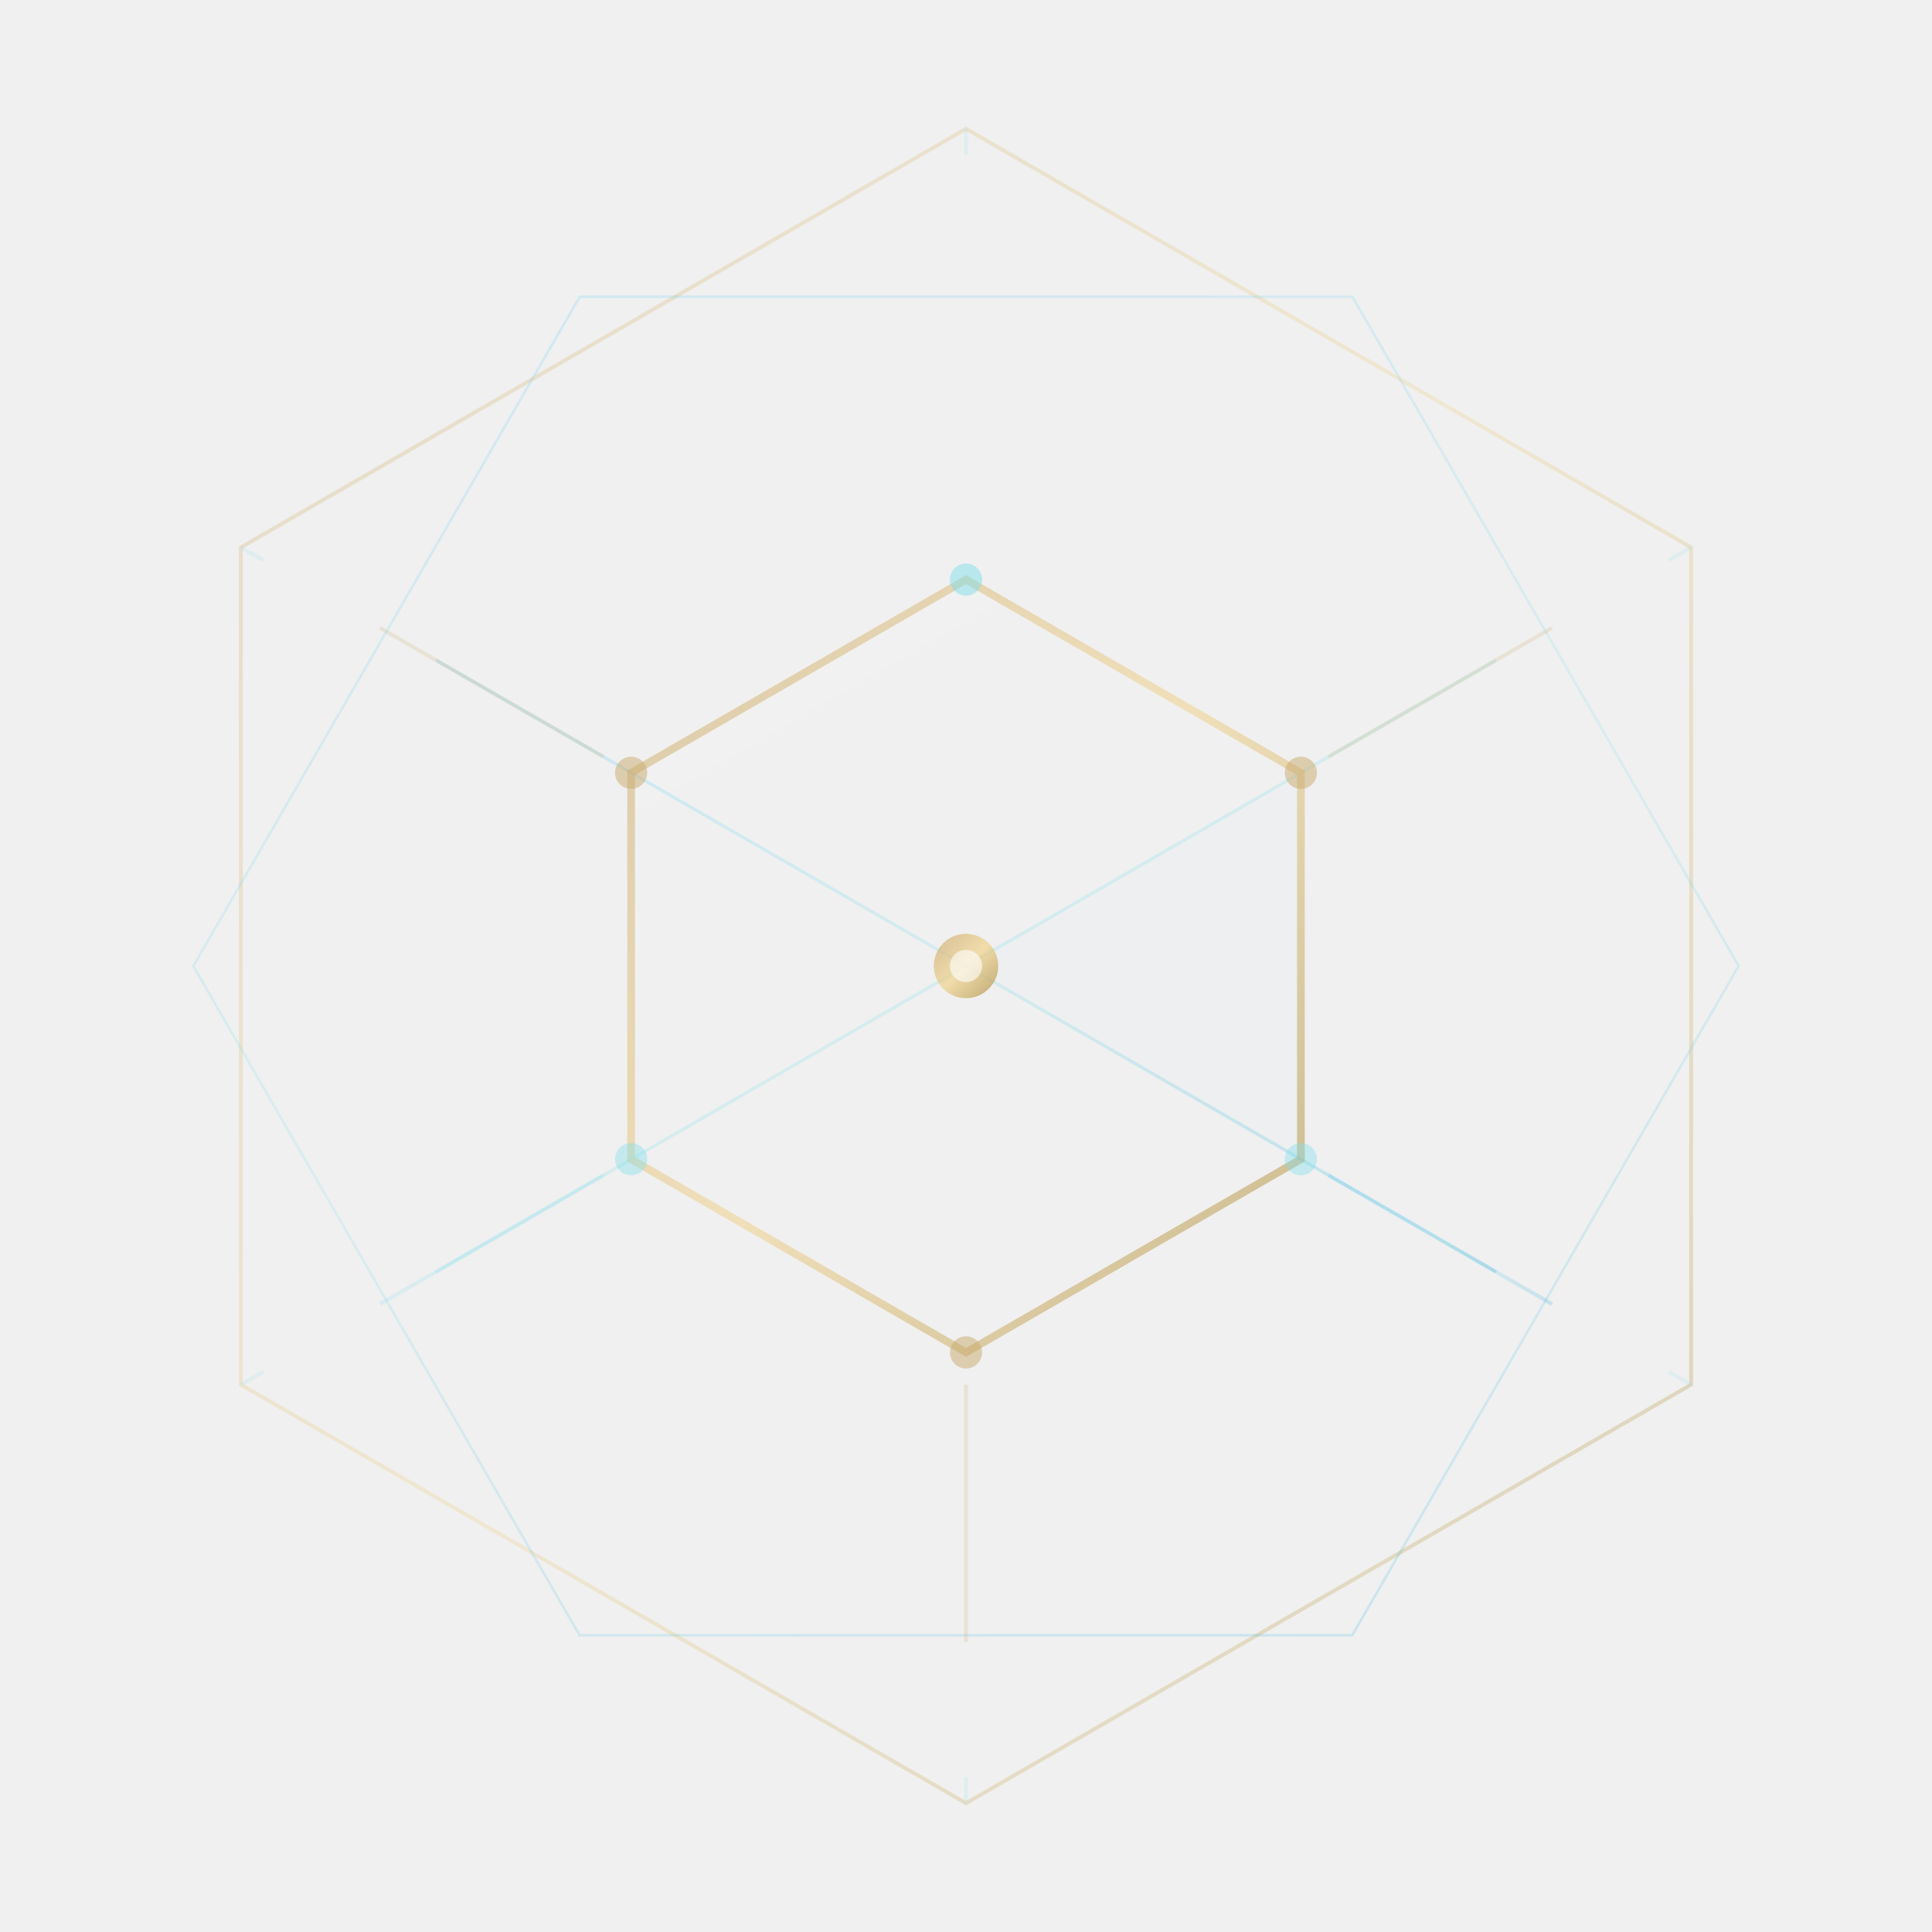
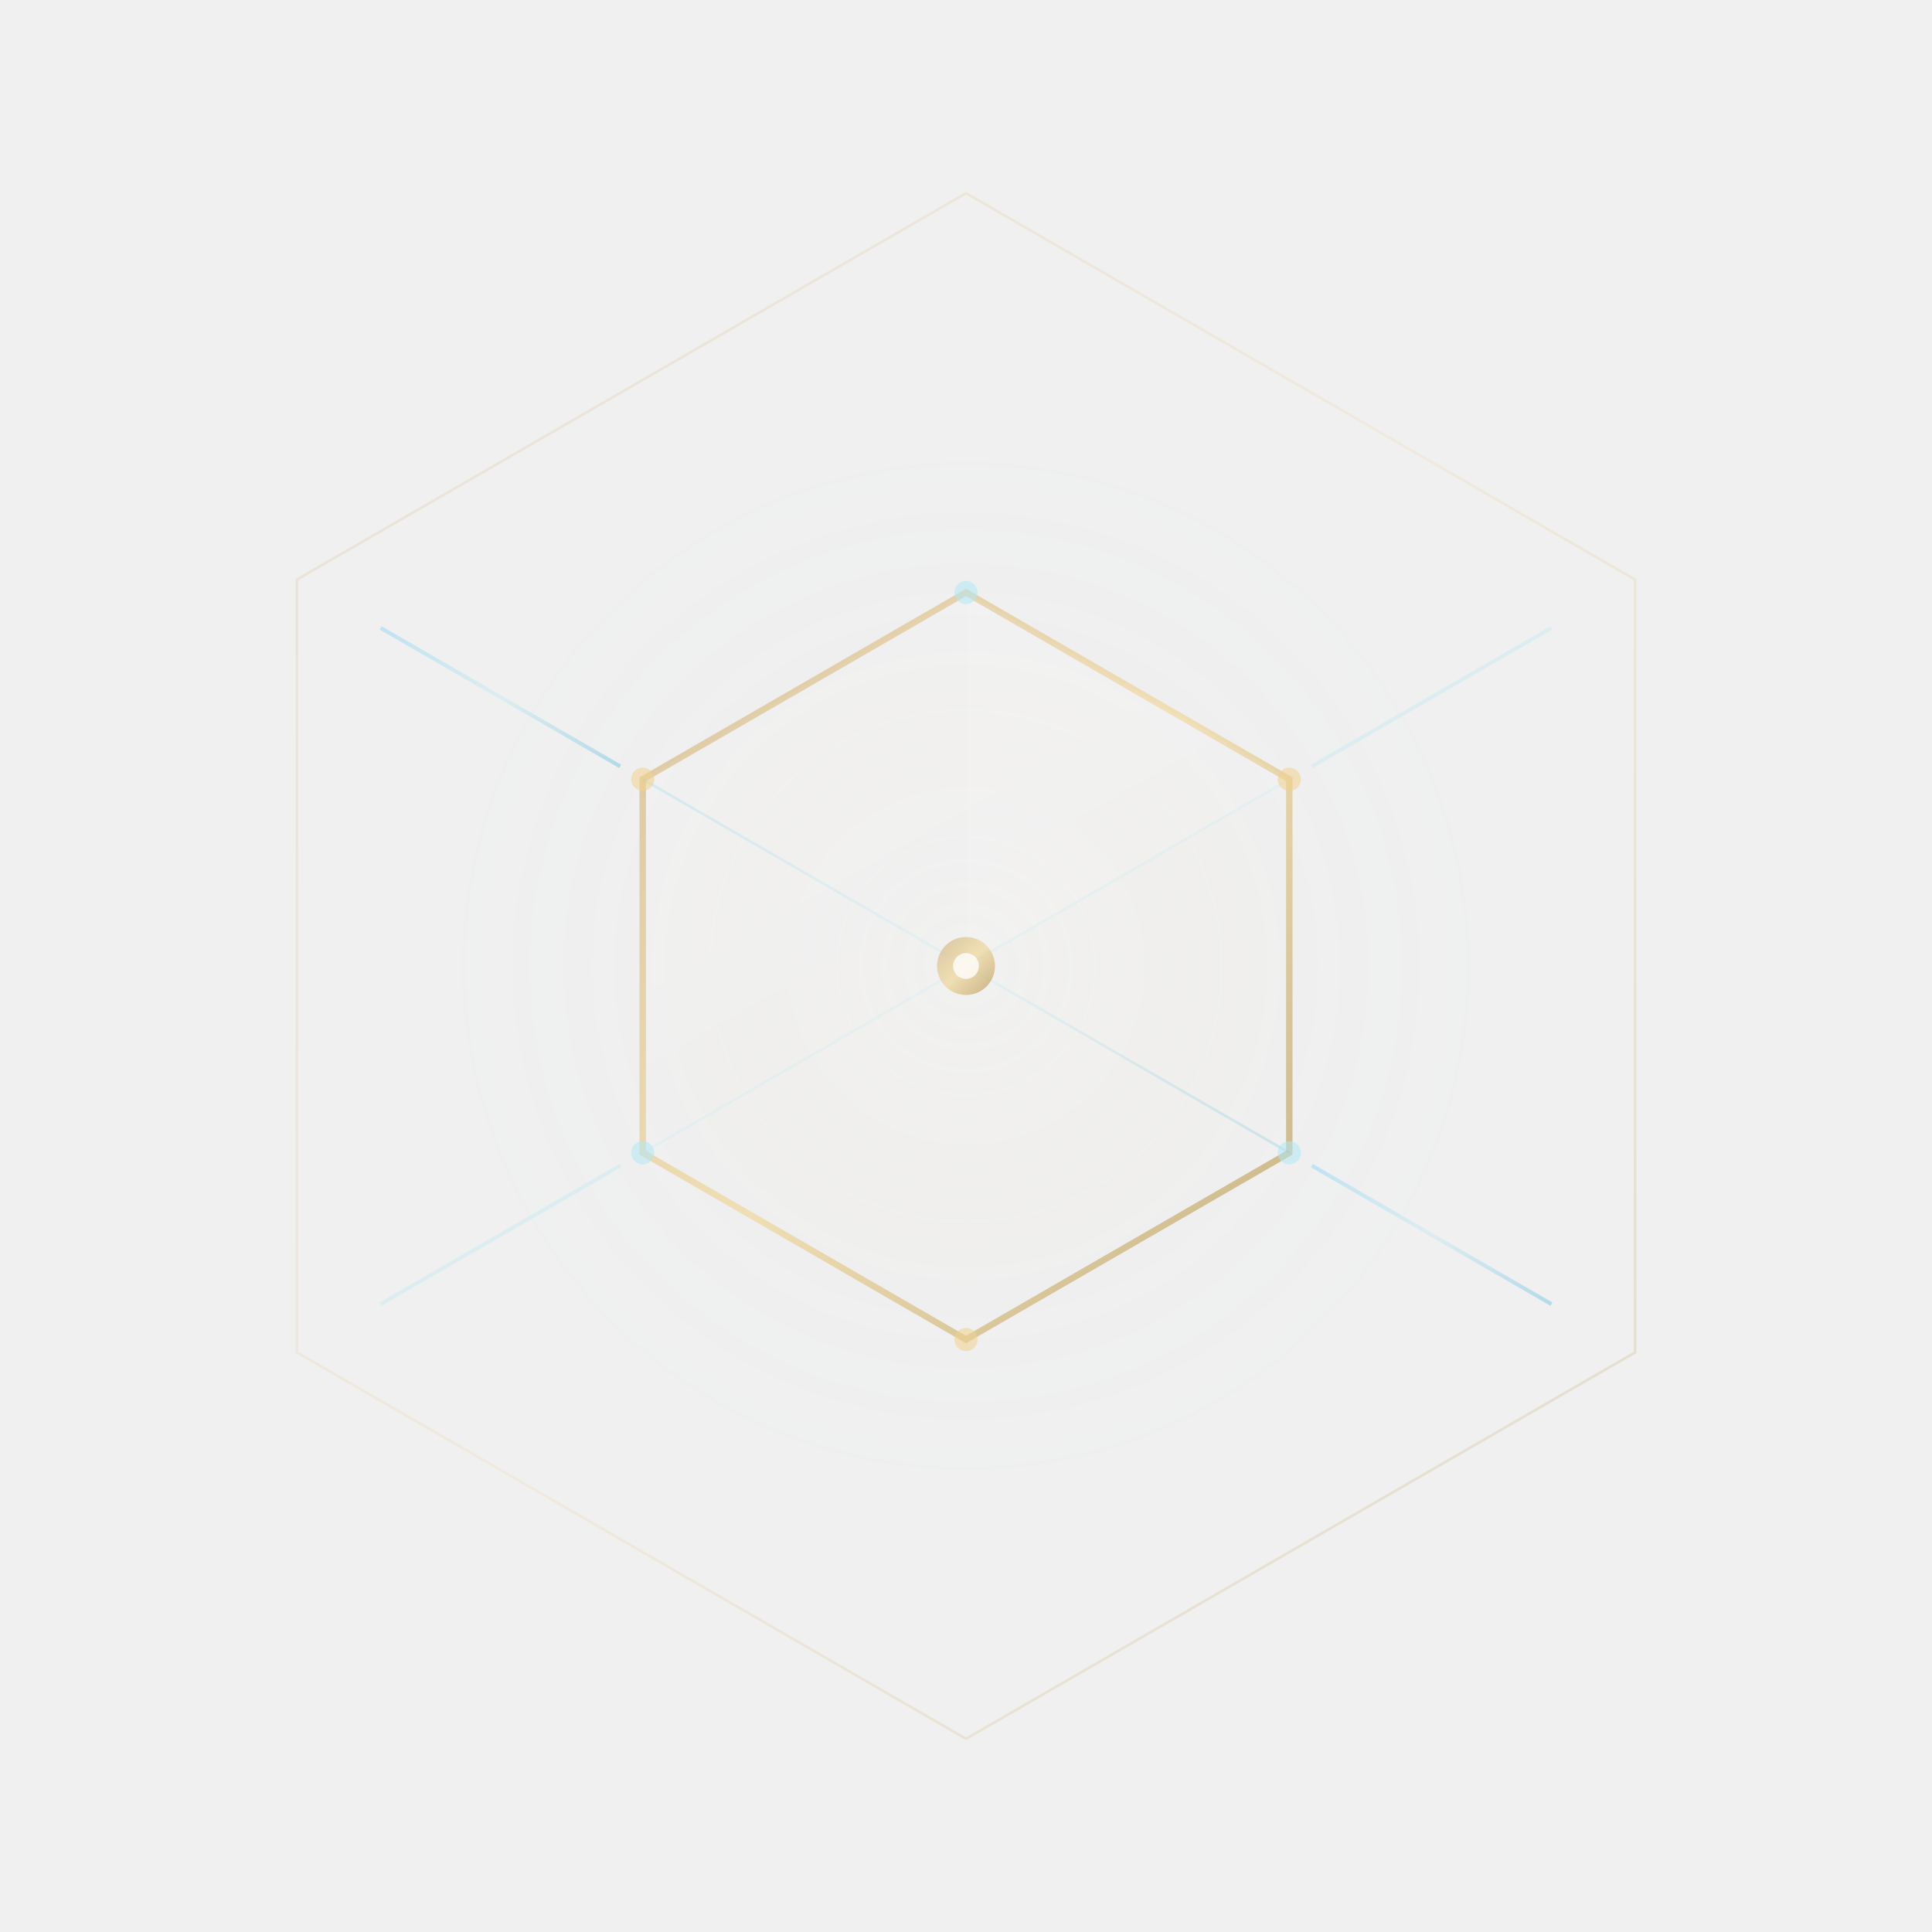
<svg xmlns="http://www.w3.org/2000/svg" viewBox="-150 -150 300 300" role="img" aria-label="LicoLite Crystal">
  <defs>
    <linearGradient id="gold" x1="0" y1="0" x2="1" y2="1">
      <stop offset="0%" stop-color="#c9a96e" />
      <stop offset="50%" stop-color="#f0d28c" />
      <stop offset="100%" stop-color="#a8893a" />
    </linearGradient>
    <linearGradient id="ice" x1="0" y1="0" x2="1" y2="1">
      <stop offset="0%" stop-color="#4fc3f7" />
-       <stop offset="50%" stop-color="#80deea" />
+       <stop offset="50%" stop-color="#b0e8f5" />
      <stop offset="100%" stop-color="#26a8d8" />
    </linearGradient>
    <linearGradient id="facet" x1="0" y1="0" x2="0.5" y2="1">
-       <stop offset="0%" stop-color="#ffffff" stop-opacity="0.08" />
+       <stop offset="0%" stop-color="#ffffff" stop-opacity="0.1" />
      <stop offset="100%" stop-color="#ffffff" stop-opacity="0" />
    </linearGradient>
+     <radialGradient id="glow" cx="0.5" cy="0.5" r="0.5">
+       <stop offset="0%" stop-color="#ffffff" stop-opacity="0.12" />
+       <stop offset="50%" stop-color="#f0d28c" stop-opacity="0.04" />
+       <stop offset="100%" stop-color="#4fc3f7" stop-opacity="0" />
+     </radialGradient>
  </defs>
-   <polygon points="0,-130 112.6,-65 112.6,65 0,130 -112.6,65 -112.6,-65" fill="none" stroke="url(#gold)" stroke-width="0.6" opacity="0.3" />
-   <polygon points="0,-120 103.9,-60 103.9,60 0,120 -103.9,60 -103.9,-60" fill="none" stroke="url(#ice)" stroke-width="0.4" opacity="0.2" transform="rotate(30)" />
-   <line x1="0" y1="-95" x2="0" y2="95" stroke="url(#ice)" stroke-width="0.5" opacity="0.25" />
-   <line x1="-82.3" y1="-47.5" x2="82.3" y2="47.5" stroke="url(#ice)" stroke-width="0.5" opacity="0.25" />
-   <line x1="-82.3" y1="47.5" x2="82.3" y2="-47.5" stroke="url(#ice)" stroke-width="0.5" opacity="0.25" />
-   <polygon points="0,-60 52,-30 52,30 0,60 -52,30 -52,-30" fill="url(#facet)" stroke="url(#gold)" stroke-width="1.2" opacity="0.55" />
-   <polygon points="0,-60 52,-30 0,0" fill="#ffffff" opacity="0.02" />
-   <polygon points="52,-30 52,30 0,0" fill="#4fc3f7" opacity="0.02" />
-   <polygon points="0,60 -52,30 0,0" fill="#ffffff" opacity="0.015" />
-   <circle cx="0" cy="-60" r="2.5" fill="#80deea" opacity="0.5" />
-   <circle cx="52" cy="-30" r="2.5" fill="#c9a96e" opacity="0.5" />
-   <circle cx="52" cy="30" r="2.5" fill="#80deea" opacity="0.4" />
-   <circle cx="0" cy="60" r="2.5" fill="#c9a96e" opacity="0.5" />
-   <circle cx="-52" cy="30" r="2.5" fill="#80deea" opacity="0.4" />
-   <circle cx="-52" cy="-30" r="2.5" fill="#c9a96e" opacity="0.5" />
-   <circle r="5" fill="url(#gold)" opacity="0.7" />
-   <circle r="2.5" fill="#ffffff" opacity="0.6" />
-   <line x1="0" y1="-65" x2="0" y2="-105" stroke="url(#ice)" stroke-width="0.6" opacity="0.2" />
-   <line x1="56.3" y1="-32.5" x2="91" y2="-52.5" stroke="#c9a96e" stroke-width="0.6" opacity="0.2" />
-   <line x1="56.3" y1="32.5" x2="91" y2="52.5" stroke="url(#ice)" stroke-width="0.6" opacity="0.2" />
-   <line x1="0" y1="65" x2="0" y2="105" stroke="#c9a96e" stroke-width="0.6" opacity="0.2" />
-   <line x1="-56.3" y1="32.5" x2="-91" y2="52.5" stroke="url(#ice)" stroke-width="0.6" opacity="0.2" />
-   <line x1="-56.3" y1="-32.5" x2="-91" y2="-52.5" stroke="#c9a96e" stroke-width="0.6" opacity="0.2" />
-   <g opacity="0.15" stroke="#80deea" stroke-width="0.6">
-     <line x1="0" y1="-126" x2="0" y2="-130" />
-     <line x1="0" y1="126" x2="0" y2="130" />
-     <line x1="-109.1" y1="-63" x2="-112.6" y2="-65" />
-     <line x1="109.1" y1="-63" x2="112.6" y2="-65" />
-     <line x1="-109.1" y1="63" x2="-112.6" y2="65" />
-     <line x1="109.1" y1="63" x2="112.6" y2="65" />
+   <circle r="80" fill="url(#glow)" opacity="0.5" />
+   <polygon points="0,-120 103.9,-60 103.9,60 0,120 -103.9,60 -103.9,-60" fill="none" stroke="url(#gold)" stroke-width="0.4" opacity="0.2" />
+   <polygon points="0,-58 50.2,-29 50.2,29 0,58 -50.2,29 -50.2,-29" fill="url(#facet)" stroke="url(#gold)" stroke-width="1" opacity="0.6" />
+   <polygon points="0,-58 50.2,-29 0,0" fill="#ffffff" opacity="0.06" />
+   <polygon points="0,-58 -50.2,-29 0,0" fill="#ffffff" opacity="0.03" />
+   <g opacity="0.18" stroke="url(#ice)" stroke-width="0.4">
+     <line x1="0" y1="-58" x2="0" y2="58" />
+     <line x1="-50.2" y1="-29" x2="50.2" y2="29" />
+     <line x1="-50.2" y1="29" x2="50.2" y2="-29" />
+   </g>
+   <g opacity="0.55">
+     <circle cx="0" cy="-58" r="1.8" fill="#b0e8f5" />
+     <circle cx="50.2" cy="-29" r="1.8" fill="#f0d28c" />
+     <circle cx="50.2" cy="29" r="1.8" fill="#b0e8f5" />
+     <circle cx="0" cy="58" r="1.8" fill="#f0d28c" />
+     <circle cx="-50.2" cy="29" r="1.8" fill="#b0e8f5" />
+     <circle cx="-50.2" cy="-29" r="1.8" fill="#f0d28c" />
+   </g>
+   <circle r="4.5" fill="url(#gold)" opacity="0.6" />
+   <circle r="2" fill="#ffffff" opacity="0.8" />
+   <g stroke="url(#ice)" stroke-width="0.6" opacity="0.3">
+     <line x1="0" y1="-62" x2="0" y2="-105" />
+     <line x1="53.7" y1="-31" x2="90.9" y2="-52.5" />
+     <line x1="53.7" y1="31" x2="90.9" y2="52.5" />
+     <line x1="0" y1="62" x2="0" y2="105" />
+     <line x1="-53.7" y1="31" x2="-90.9" y2="52.5" />
+     <line x1="-53.7" y1="-31" x2="-90.9" y2="-52.5" />
  </g>
</svg>
